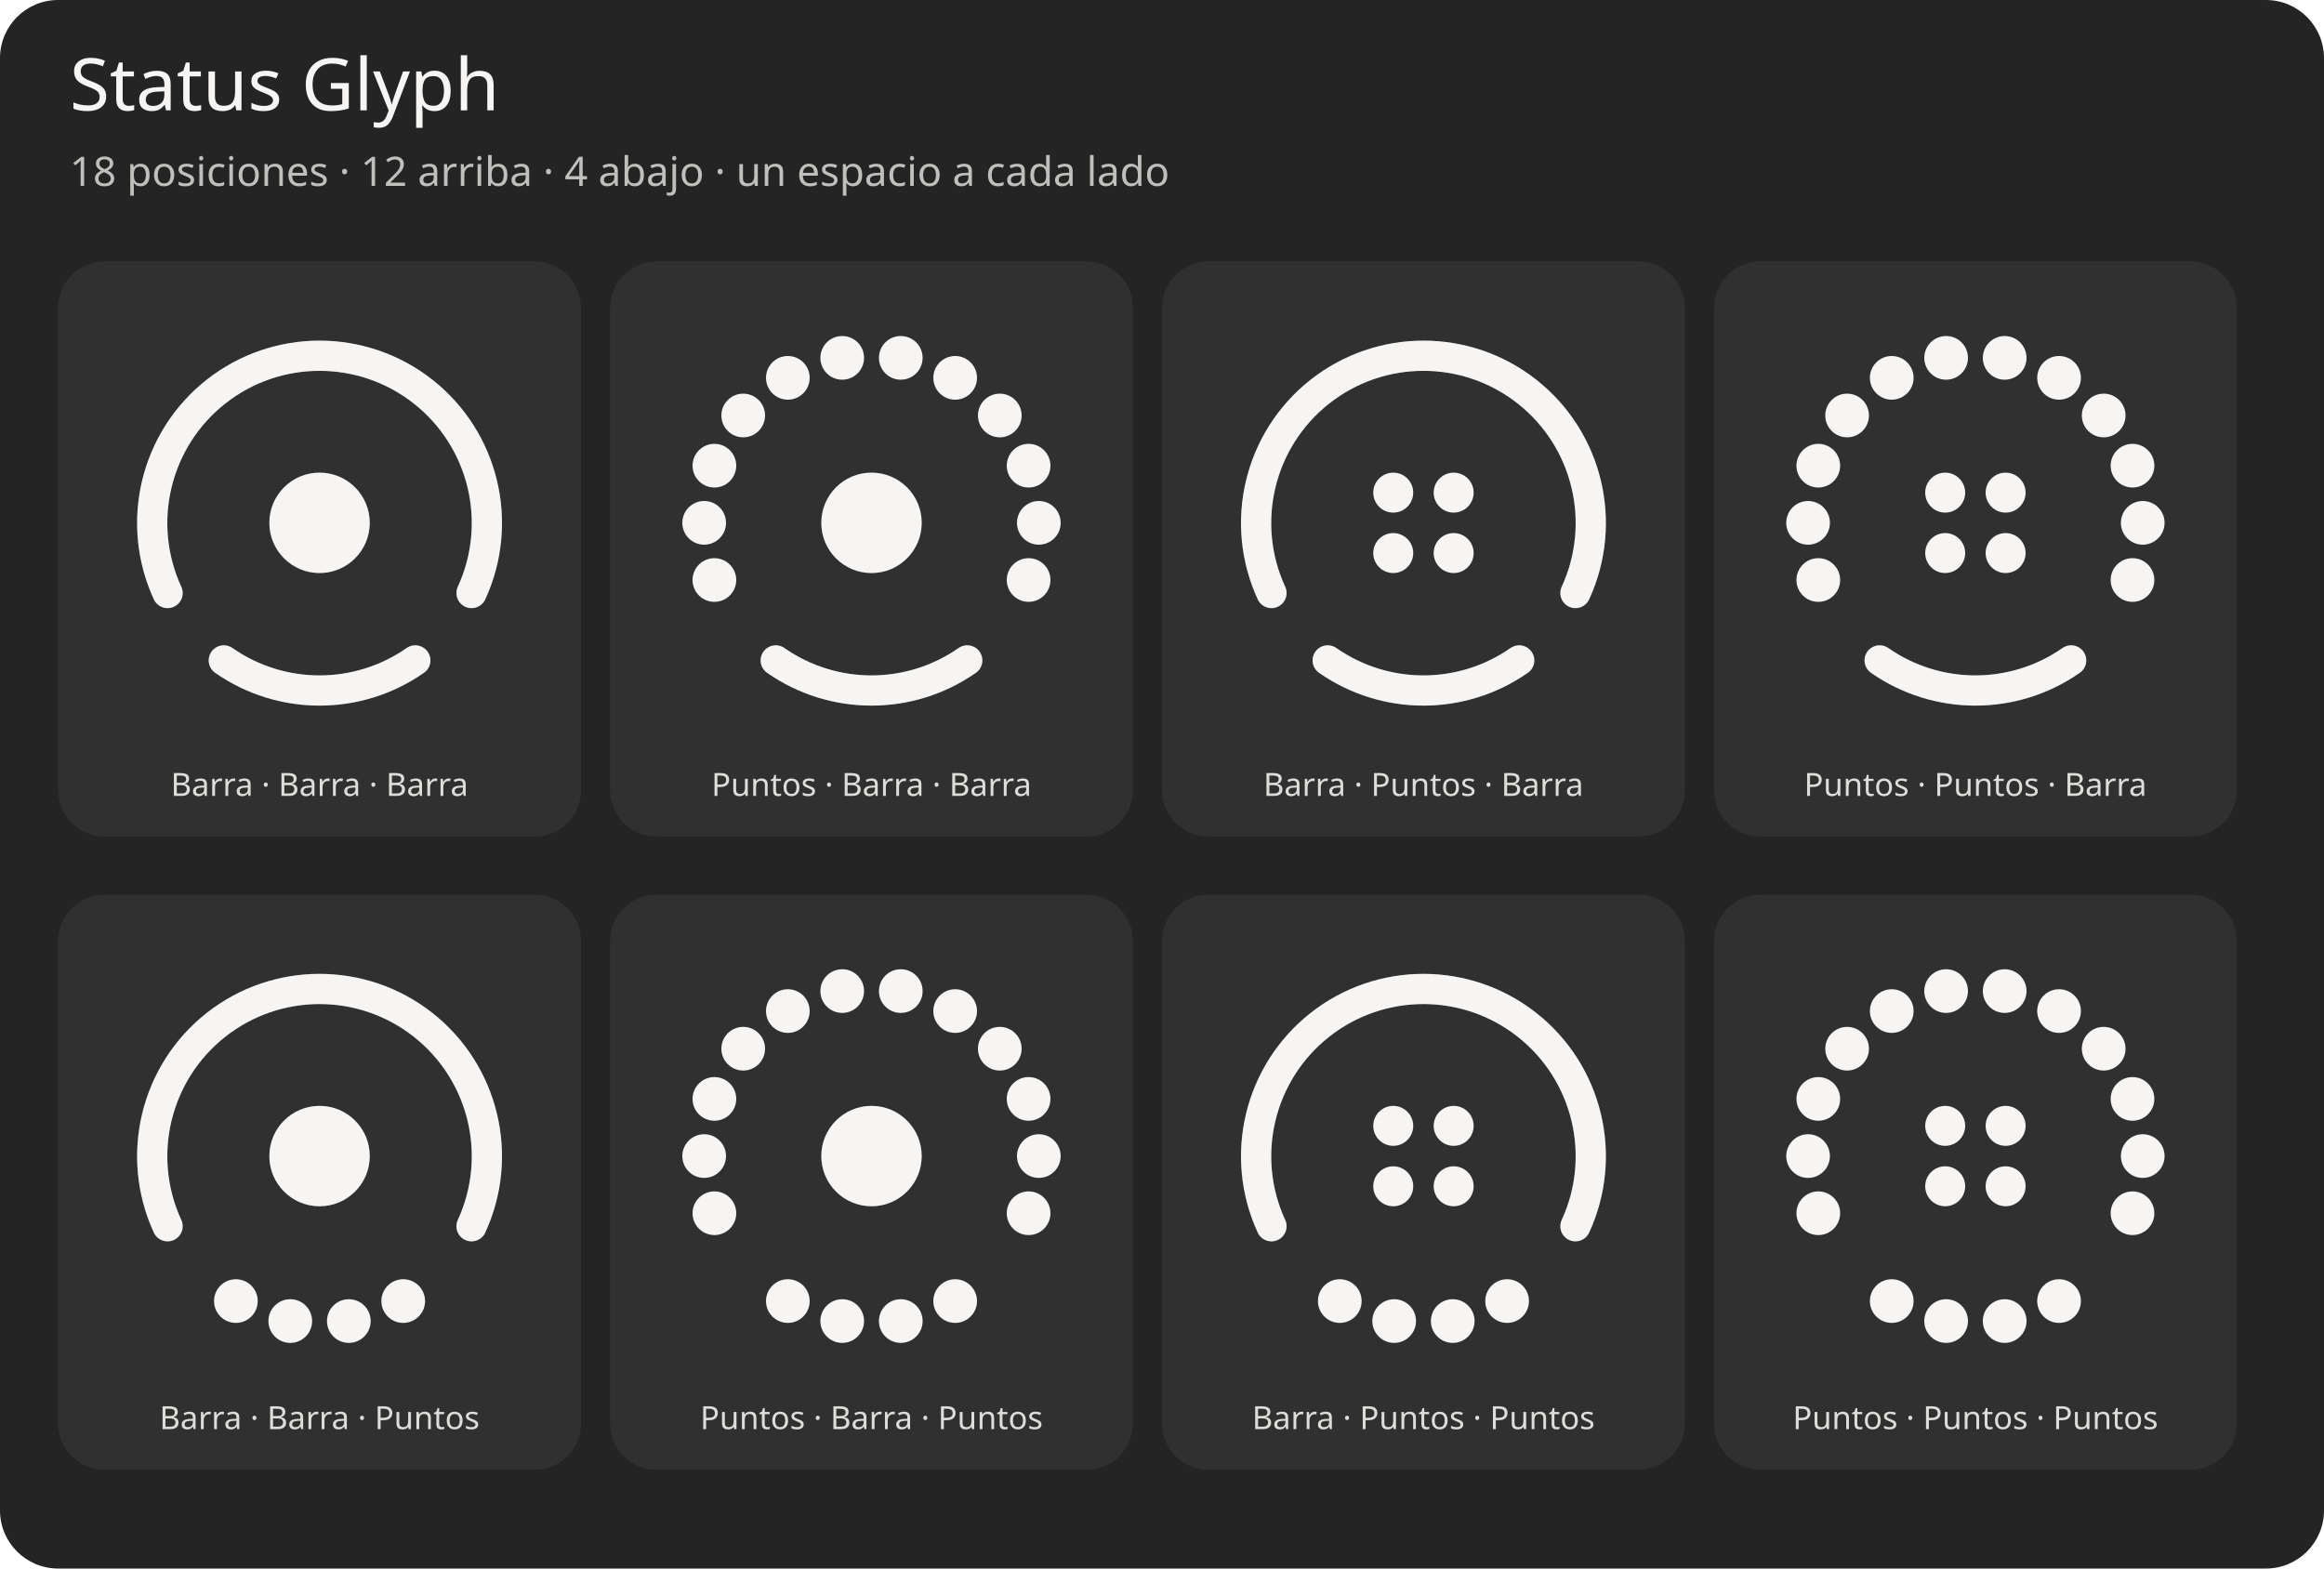
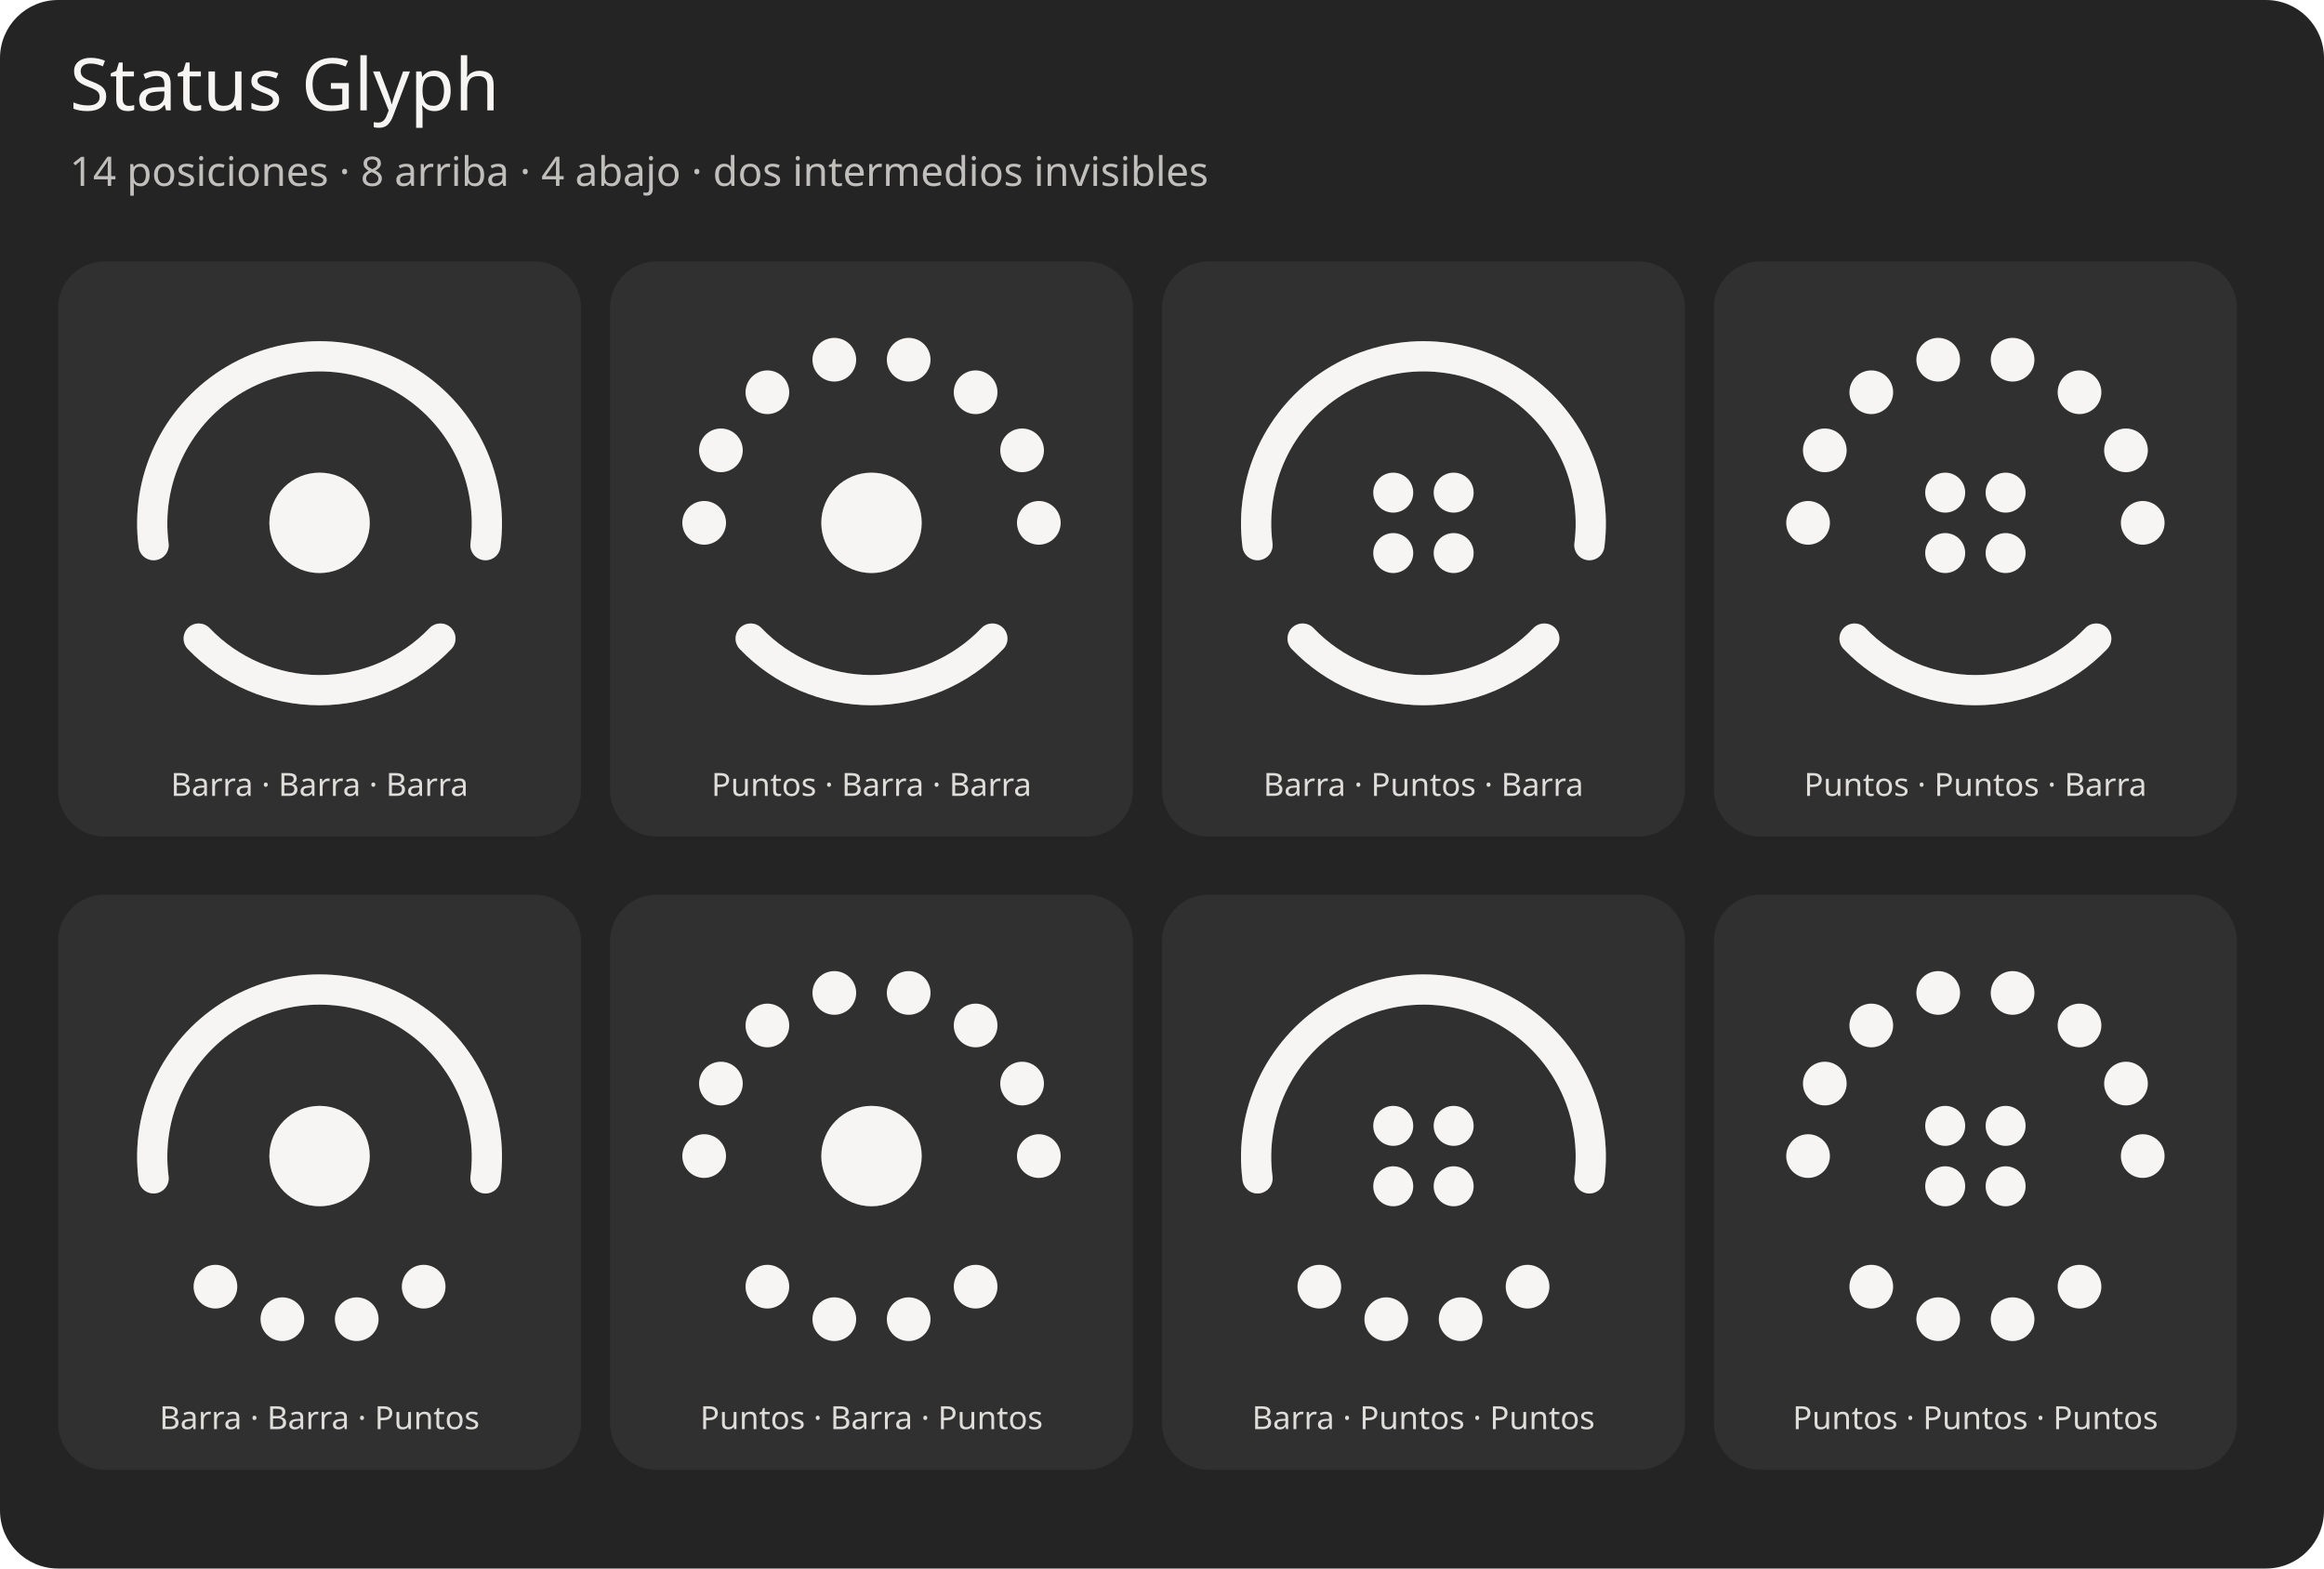
<svg xmlns="http://www.w3.org/2000/svg" width="800" height="540" viewBox="0 0 800 540">
  <rect width="800" height="540" rx="20" fill="#242424" />
  <g font-family="sans-serif">
    <text x="24" y="38" fill="#f6f5f4" font-size="25">Status Glyph</text>
-     <text x="24" y="64" fill="#c0bfbc" font-size="14">18 posiciones · 12 arriba · 4 abajo · un espacio a cada lado</text>
+     <text x="24" y="64" fill="#c0bfbc" font-size="14">14 posiciones · 8 arriba · 4 abajo · dos intermedios invisibles</text>
    <g transform="translate(20,90)">
      <rect width="180" height="198" rx="16" fill="#303030" />
      <g transform="translate(10,10) scale(160)">
-         <path d="M0.173,0.651 A0.36,0.36 0 1 1 0.827,0.651" opacity="0.25" fill="none" stroke="rgb(246,245,244)" stroke-width="0.065" stroke-linecap="round" />
-         <path d="M0.173,0.651 A0.36,0.36 0 1 1 0.827,0.651" opacity="1" fill="none" stroke="rgb(246,245,244)" stroke-width="0.065" stroke-linecap="round" />
+         <path d="M0.143,0.548 A0.36,0.36 0 1 1 0.857,0.548" opacity="0.25" fill="none" stroke="rgb(246,245,244)" stroke-width="0.065" stroke-linecap="round" />
+         <path d="M0.143,0.548 A0.36,0.36 0 1 1 0.857,0.548" opacity="1" fill="none" stroke="rgb(246,245,244)" stroke-width="0.065" stroke-linecap="round" />
        <path d="M0.608,0.5 A0.108,0.108 0 1 1 0.392,0.5 A0.108,0.108 0 1 1 0.608,0.5" opacity="0.25" fill="rgb(246,245,244)" />
        <path d="M0.5,0.5 L0.5,0.392 A0.108,0.108 0 1 1 0.5,0.608 A0.108,0.108 0 1 1 0.5,0.392 Z" opacity="1" fill="rgb(246,245,244)" />
-         <path d="M0.706,0.796 A0.36,0.36 0 0 1 0.294,0.796" opacity="0.25" fill="none" stroke="rgb(246,245,244)" stroke-width="0.065" stroke-linecap="round" />
-         <path d="M0.706,0.796 A0.36,0.36 0 0 1 0.294,0.796" opacity="1" fill="none" stroke="rgb(246,245,244)" stroke-width="0.065" stroke-linecap="round" />
+         <path d="M0.76,0.749 A0.36,0.36 0 0 1 0.24,0.749" opacity="0.25" fill="none" stroke="rgb(246,245,244)" stroke-width="0.065" stroke-linecap="round" />
+         <path d="M0.76,0.749 A0.36,0.36 0 0 1 0.24,0.749" opacity="1" fill="none" stroke="rgb(246,245,244)" stroke-width="0.065" stroke-linecap="round" />
      </g>
      <text x="90" y="184" text-anchor="middle" fill="#deddda" font-size="11">Barra · Barra · Barra</text>
    </g>
    <g transform="translate(210,90)">
      <rect width="180" height="198" rx="16" fill="#303030" />
      <g transform="translate(10,10) scale(160)">
-         <path d="M0.209,0.623 A0.047,0.047 0 1 1 0.115,0.623 A0.047,0.047 0 1 1 0.209,0.623" opacity="1" fill="rgb(246,245,244)" />
        <path d="M0.187,0.5 A0.047,0.047 0 1 1 0.093,0.5 A0.047,0.047 0 1 1 0.187,0.5" opacity="1" fill="rgb(246,245,244)" />
-         <path d="M0.209,0.377 A0.047,0.047 0 1 1 0.115,0.377 A0.047,0.047 0 1 1 0.209,0.377" opacity="1" fill="rgb(246,245,244)" />
-         <path d="M0.271,0.269 A0.047,0.047 0 1 1 0.177,0.269 A0.047,0.047 0 1 1 0.271,0.269" opacity="1" fill="rgb(246,245,244)" />
-         <path d="M0.367,0.188 A0.047,0.047 0 1 1 0.273,0.188 A0.047,0.047 0 1 1 0.367,0.188" opacity="1" fill="rgb(246,245,244)" />
-         <path d="M0.484,0.145 A0.047,0.047 0 1 1 0.39,0.145 A0.047,0.047 0 1 1 0.484,0.145" opacity="1" fill="rgb(246,245,244)" />
-         <path d="M0.61,0.145 A0.047,0.047 0 1 1 0.516,0.145 A0.047,0.047 0 1 1 0.61,0.145" opacity="1" fill="rgb(246,245,244)" />
-         <path d="M0.727,0.188 A0.047,0.047 0 1 1 0.633,0.188 A0.047,0.047 0 1 1 0.727,0.188" opacity="1" fill="rgb(246,245,244)" />
-         <path d="M0.823,0.269 A0.047,0.047 0 1 1 0.729,0.269 A0.047,0.047 0 1 1 0.823,0.269" opacity="1" fill="rgb(246,245,244)" />
-         <path d="M0.885,0.377 A0.047,0.047 0 1 1 0.791,0.377 A0.047,0.047 0 1 1 0.885,0.377" opacity="1" fill="rgb(246,245,244)" />
+         <path d="M0.223,0.344 A0.047,0.047 0 1 1 0.129,0.344 A0.047,0.047 0 1 1 0.223,0.344" opacity="1" fill="rgb(246,245,244)" />
+         <path d="M0.323,0.219 A0.047,0.047 0 1 1 0.229,0.219 A0.047,0.047 0 1 1 0.323,0.219" opacity="1" fill="rgb(246,245,244)" />
+         <path d="M0.467,0.149 A0.047,0.047 0 1 1 0.373,0.149 A0.047,0.047 0 1 1 0.467,0.149" opacity="1" fill="rgb(246,245,244)" />
+         <path d="M0.627,0.149 A0.047,0.047 0 1 1 0.533,0.149 A0.047,0.047 0 1 1 0.627,0.149" opacity="1" fill="rgb(246,245,244)" />
+         <path d="M0.771,0.219 A0.047,0.047 0 1 1 0.677,0.219 A0.047,0.047 0 1 1 0.771,0.219" opacity="1" fill="rgb(246,245,244)" />
+         <path d="M0.871,0.344 A0.047,0.047 0 1 1 0.777,0.344 A0.047,0.047 0 1 1 0.871,0.344" opacity="1" fill="rgb(246,245,244)" />
        <path d="M0.907,0.5 A0.047,0.047 0 1 1 0.813,0.5 A0.047,0.047 0 1 1 0.907,0.5" opacity="1" fill="rgb(246,245,244)" />
-         <path d="M0.885,0.623 A0.047,0.047 0 1 1 0.791,0.623 A0.047,0.047 0 1 1 0.885,0.623" opacity="1" fill="rgb(246,245,244)" />
        <path d="M0.608,0.5 A0.108,0.108 0 1 1 0.392,0.5 A0.108,0.108 0 1 1 0.608,0.5" opacity="0.25" fill="rgb(246,245,244)" />
        <path d="M0.5,0.5 L0.5,0.392 A0.108,0.108 0 1 1 0.5,0.608 A0.108,0.108 0 1 1 0.5,0.392 Z" opacity="1" fill="rgb(246,245,244)" />
-         <path d="M0.706,0.796 A0.36,0.36 0 0 1 0.294,0.796" opacity="0.25" fill="none" stroke="rgb(246,245,244)" stroke-width="0.065" stroke-linecap="round" />
-         <path d="M0.706,0.796 A0.36,0.36 0 0 1 0.294,0.796" opacity="1" fill="none" stroke="rgb(246,245,244)" stroke-width="0.065" stroke-linecap="round" />
+         <path d="M0.76,0.749 A0.36,0.36 0 0 1 0.24,0.749" opacity="0.25" fill="none" stroke="rgb(246,245,244)" stroke-width="0.065" stroke-linecap="round" />
+         <path d="M0.76,0.749 A0.36,0.36 0 0 1 0.24,0.749" opacity="1" fill="none" stroke="rgb(246,245,244)" stroke-width="0.065" stroke-linecap="round" />
      </g>
      <text x="90" y="184" text-anchor="middle" fill="#deddda" font-size="11">Puntos · Barra · Barra</text>
    </g>
    <g transform="translate(400,90)">
      <rect width="180" height="198" rx="16" fill="#303030" />
      <g transform="translate(10,10) scale(160)">
-         <path d="M0.173,0.651 A0.36,0.36 0 1 1 0.827,0.651" opacity="0.25" fill="none" stroke="rgb(246,245,244)" stroke-width="0.065" stroke-linecap="round" />
-         <path d="M0.173,0.651 A0.36,0.36 0 1 1 0.827,0.651" opacity="1" fill="none" stroke="rgb(246,245,244)" stroke-width="0.065" stroke-linecap="round" />
+         <path d="M0.143,0.548 A0.36,0.36 0 1 1 0.857,0.548" opacity="0.25" fill="none" stroke="rgb(246,245,244)" stroke-width="0.065" stroke-linecap="round" />
+         <path d="M0.143,0.548 A0.36,0.36 0 1 1 0.857,0.548" opacity="1" fill="none" stroke="rgb(246,245,244)" stroke-width="0.065" stroke-linecap="round" />
        <path d="M0.478,0.435 A0.043,0.043 0 1 1 0.392,0.435 A0.043,0.043 0 1 1 0.478,0.435" opacity="1" fill="rgb(246,245,244)" />
        <path d="M0.608,0.435 A0.043,0.043 0 1 1 0.522,0.435 A0.043,0.043 0 1 1 0.608,0.435" opacity="1" fill="rgb(246,245,244)" />
        <path d="M0.478,0.565 A0.043,0.043 0 1 1 0.392,0.565 A0.043,0.043 0 1 1 0.478,0.565" opacity="1" fill="rgb(246,245,244)" />
        <path d="M0.608,0.565 A0.043,0.043 0 1 1 0.522,0.565 A0.043,0.043 0 1 1 0.608,0.565" opacity="1" fill="rgb(246,245,244)" />
-         <path d="M0.706,0.796 A0.36,0.36 0 0 1 0.294,0.796" opacity="0.25" fill="none" stroke="rgb(246,245,244)" stroke-width="0.065" stroke-linecap="round" />
-         <path d="M0.706,0.796 A0.36,0.36 0 0 1 0.294,0.796" opacity="1" fill="none" stroke="rgb(246,245,244)" stroke-width="0.065" stroke-linecap="round" />
+         <path d="M0.76,0.749 A0.36,0.36 0 0 1 0.24,0.749" opacity="0.25" fill="none" stroke="rgb(246,245,244)" stroke-width="0.065" stroke-linecap="round" />
+         <path d="M0.76,0.749 A0.36,0.36 0 0 1 0.24,0.749" opacity="1" fill="none" stroke="rgb(246,245,244)" stroke-width="0.065" stroke-linecap="round" />
      </g>
      <text x="90" y="184" text-anchor="middle" fill="#deddda" font-size="11">Barra · Puntos · Barra</text>
    </g>
    <g transform="translate(590,90)">
      <rect width="180" height="198" rx="16" fill="#303030" />
      <g transform="translate(10,10) scale(160)">
-         <path d="M0.209,0.623 A0.047,0.047 0 1 1 0.115,0.623 A0.047,0.047 0 1 1 0.209,0.623" opacity="1" fill="rgb(246,245,244)" />
        <path d="M0.187,0.5 A0.047,0.047 0 1 1 0.093,0.5 A0.047,0.047 0 1 1 0.187,0.5" opacity="1" fill="rgb(246,245,244)" />
-         <path d="M0.209,0.377 A0.047,0.047 0 1 1 0.115,0.377 A0.047,0.047 0 1 1 0.209,0.377" opacity="1" fill="rgb(246,245,244)" />
-         <path d="M0.271,0.269 A0.047,0.047 0 1 1 0.177,0.269 A0.047,0.047 0 1 1 0.271,0.269" opacity="1" fill="rgb(246,245,244)" />
-         <path d="M0.367,0.188 A0.047,0.047 0 1 1 0.273,0.188 A0.047,0.047 0 1 1 0.367,0.188" opacity="1" fill="rgb(246,245,244)" />
-         <path d="M0.484,0.145 A0.047,0.047 0 1 1 0.39,0.145 A0.047,0.047 0 1 1 0.484,0.145" opacity="1" fill="rgb(246,245,244)" />
-         <path d="M0.61,0.145 A0.047,0.047 0 1 1 0.516,0.145 A0.047,0.047 0 1 1 0.61,0.145" opacity="1" fill="rgb(246,245,244)" />
-         <path d="M0.727,0.188 A0.047,0.047 0 1 1 0.633,0.188 A0.047,0.047 0 1 1 0.727,0.188" opacity="1" fill="rgb(246,245,244)" />
-         <path d="M0.823,0.269 A0.047,0.047 0 1 1 0.729,0.269 A0.047,0.047 0 1 1 0.823,0.269" opacity="1" fill="rgb(246,245,244)" />
-         <path d="M0.885,0.377 A0.047,0.047 0 1 1 0.791,0.377 A0.047,0.047 0 1 1 0.885,0.377" opacity="1" fill="rgb(246,245,244)" />
+         <path d="M0.223,0.344 A0.047,0.047 0 1 1 0.129,0.344 A0.047,0.047 0 1 1 0.223,0.344" opacity="1" fill="rgb(246,245,244)" />
+         <path d="M0.323,0.219 A0.047,0.047 0 1 1 0.229,0.219 A0.047,0.047 0 1 1 0.323,0.219" opacity="1" fill="rgb(246,245,244)" />
+         <path d="M0.467,0.149 A0.047,0.047 0 1 1 0.373,0.149 A0.047,0.047 0 1 1 0.467,0.149" opacity="1" fill="rgb(246,245,244)" />
+         <path d="M0.627,0.149 A0.047,0.047 0 1 1 0.533,0.149 A0.047,0.047 0 1 1 0.627,0.149" opacity="1" fill="rgb(246,245,244)" />
+         <path d="M0.771,0.219 A0.047,0.047 0 1 1 0.677,0.219 A0.047,0.047 0 1 1 0.771,0.219" opacity="1" fill="rgb(246,245,244)" />
+         <path d="M0.871,0.344 A0.047,0.047 0 1 1 0.777,0.344 A0.047,0.047 0 1 1 0.871,0.344" opacity="1" fill="rgb(246,245,244)" />
        <path d="M0.907,0.5 A0.047,0.047 0 1 1 0.813,0.5 A0.047,0.047 0 1 1 0.907,0.5" opacity="1" fill="rgb(246,245,244)" />
-         <path d="M0.885,0.623 A0.047,0.047 0 1 1 0.791,0.623 A0.047,0.047 0 1 1 0.885,0.623" opacity="1" fill="rgb(246,245,244)" />
        <path d="M0.478,0.435 A0.043,0.043 0 1 1 0.392,0.435 A0.043,0.043 0 1 1 0.478,0.435" opacity="1" fill="rgb(246,245,244)" />
        <path d="M0.608,0.435 A0.043,0.043 0 1 1 0.522,0.435 A0.043,0.043 0 1 1 0.608,0.435" opacity="1" fill="rgb(246,245,244)" />
        <path d="M0.478,0.565 A0.043,0.043 0 1 1 0.392,0.565 A0.043,0.043 0 1 1 0.478,0.565" opacity="1" fill="rgb(246,245,244)" />
        <path d="M0.608,0.565 A0.043,0.043 0 1 1 0.522,0.565 A0.043,0.043 0 1 1 0.608,0.565" opacity="1" fill="rgb(246,245,244)" />
-         <path d="M0.706,0.796 A0.36,0.36 0 0 1 0.294,0.796" opacity="0.25" fill="none" stroke="rgb(246,245,244)" stroke-width="0.065" stroke-linecap="round" />
-         <path d="M0.706,0.796 A0.36,0.36 0 0 1 0.294,0.796" opacity="1" fill="none" stroke="rgb(246,245,244)" stroke-width="0.065" stroke-linecap="round" />
+         <path d="M0.76,0.749 A0.36,0.36 0 0 1 0.24,0.749" opacity="0.25" fill="none" stroke="rgb(246,245,244)" stroke-width="0.065" stroke-linecap="round" />
+         <path d="M0.76,0.749 A0.36,0.36 0 0 1 0.24,0.749" opacity="1" fill="none" stroke="rgb(246,245,244)" stroke-width="0.065" stroke-linecap="round" />
      </g>
      <text x="90" y="184" text-anchor="middle" fill="#deddda" font-size="11">Puntos · Puntos · Barra</text>
    </g>
    <g transform="translate(20,308)">
      <rect width="180" height="198" rx="16" fill="#303030" />
      <g transform="translate(10,10) scale(160)">
-         <path d="M0.173,0.651 A0.36,0.36 0 1 1 0.827,0.651" opacity="0.25" fill="none" stroke="rgb(246,245,244)" stroke-width="0.065" stroke-linecap="round" />
-         <path d="M0.173,0.651 A0.36,0.36 0 1 1 0.827,0.651" opacity="1" fill="none" stroke="rgb(246,245,244)" stroke-width="0.065" stroke-linecap="round" />
+         <path d="M0.143,0.548 A0.36,0.36 0 1 1 0.857,0.548" opacity="0.25" fill="none" stroke="rgb(246,245,244)" stroke-width="0.065" stroke-linecap="round" />
+         <path d="M0.143,0.548 A0.36,0.36 0 1 1 0.857,0.548" opacity="1" fill="none" stroke="rgb(246,245,244)" stroke-width="0.065" stroke-linecap="round" />
        <path d="M0.608,0.5 A0.108,0.108 0 1 1 0.392,0.5 A0.108,0.108 0 1 1 0.608,0.5" opacity="0.25" fill="rgb(246,245,244)" />
        <path d="M0.5,0.5 L0.5,0.392 A0.108,0.108 0 1 1 0.5,0.608 A0.108,0.108 0 1 1 0.5,0.392 Z" opacity="1" fill="rgb(246,245,244)" />
-         <path d="M0.727,0.812 A0.047,0.047 0 1 1 0.633,0.812 A0.047,0.047 0 1 1 0.727,0.812" opacity="1" fill="rgb(246,245,244)" />
-         <path d="M0.61,0.855 A0.047,0.047 0 1 1 0.516,0.855 A0.047,0.047 0 1 1 0.61,0.855" opacity="1" fill="rgb(246,245,244)" />
-         <path d="M0.484,0.855 A0.047,0.047 0 1 1 0.39,0.855 A0.047,0.047 0 1 1 0.484,0.855" opacity="1" fill="rgb(246,245,244)" />
-         <path d="M0.367,0.812 A0.047,0.047 0 1 1 0.273,0.812 A0.047,0.047 0 1 1 0.367,0.812" opacity="1" fill="rgb(246,245,244)" />
+         <path d="M0.771,0.781 A0.047,0.047 0 1 1 0.677,0.781 A0.047,0.047 0 1 1 0.771,0.781" opacity="1" fill="rgb(246,245,244)" />
+         <path d="M0.627,0.851 A0.047,0.047 0 1 1 0.533,0.851 A0.047,0.047 0 1 1 0.627,0.851" opacity="1" fill="rgb(246,245,244)" />
+         <path d="M0.467,0.851 A0.047,0.047 0 1 1 0.373,0.851 A0.047,0.047 0 1 1 0.467,0.851" opacity="1" fill="rgb(246,245,244)" />
+         <path d="M0.323,0.781 A0.047,0.047 0 1 1 0.229,0.781 A0.047,0.047 0 1 1 0.323,0.781" opacity="1" fill="rgb(246,245,244)" />
      </g>
      <text x="90" y="184" text-anchor="middle" fill="#deddda" font-size="11">Barra · Barra · Puntos</text>
    </g>
    <g transform="translate(210,308)">
      <rect width="180" height="198" rx="16" fill="#303030" />
      <g transform="translate(10,10) scale(160)">
-         <path d="M0.209,0.623 A0.047,0.047 0 1 1 0.115,0.623 A0.047,0.047 0 1 1 0.209,0.623" opacity="1" fill="rgb(246,245,244)" />
        <path d="M0.187,0.5 A0.047,0.047 0 1 1 0.093,0.5 A0.047,0.047 0 1 1 0.187,0.5" opacity="1" fill="rgb(246,245,244)" />
-         <path d="M0.209,0.377 A0.047,0.047 0 1 1 0.115,0.377 A0.047,0.047 0 1 1 0.209,0.377" opacity="1" fill="rgb(246,245,244)" />
-         <path d="M0.271,0.269 A0.047,0.047 0 1 1 0.177,0.269 A0.047,0.047 0 1 1 0.271,0.269" opacity="1" fill="rgb(246,245,244)" />
-         <path d="M0.367,0.188 A0.047,0.047 0 1 1 0.273,0.188 A0.047,0.047 0 1 1 0.367,0.188" opacity="1" fill="rgb(246,245,244)" />
-         <path d="M0.484,0.145 A0.047,0.047 0 1 1 0.39,0.145 A0.047,0.047 0 1 1 0.484,0.145" opacity="1" fill="rgb(246,245,244)" />
-         <path d="M0.61,0.145 A0.047,0.047 0 1 1 0.516,0.145 A0.047,0.047 0 1 1 0.61,0.145" opacity="1" fill="rgb(246,245,244)" />
-         <path d="M0.727,0.188 A0.047,0.047 0 1 1 0.633,0.188 A0.047,0.047 0 1 1 0.727,0.188" opacity="1" fill="rgb(246,245,244)" />
-         <path d="M0.823,0.269 A0.047,0.047 0 1 1 0.729,0.269 A0.047,0.047 0 1 1 0.823,0.269" opacity="1" fill="rgb(246,245,244)" />
-         <path d="M0.885,0.377 A0.047,0.047 0 1 1 0.791,0.377 A0.047,0.047 0 1 1 0.885,0.377" opacity="1" fill="rgb(246,245,244)" />
+         <path d="M0.223,0.344 A0.047,0.047 0 1 1 0.129,0.344 A0.047,0.047 0 1 1 0.223,0.344" opacity="1" fill="rgb(246,245,244)" />
+         <path d="M0.323,0.219 A0.047,0.047 0 1 1 0.229,0.219 A0.047,0.047 0 1 1 0.323,0.219" opacity="1" fill="rgb(246,245,244)" />
+         <path d="M0.467,0.149 A0.047,0.047 0 1 1 0.373,0.149 A0.047,0.047 0 1 1 0.467,0.149" opacity="1" fill="rgb(246,245,244)" />
+         <path d="M0.627,0.149 A0.047,0.047 0 1 1 0.533,0.149 A0.047,0.047 0 1 1 0.627,0.149" opacity="1" fill="rgb(246,245,244)" />
+         <path d="M0.771,0.219 A0.047,0.047 0 1 1 0.677,0.219 A0.047,0.047 0 1 1 0.771,0.219" opacity="1" fill="rgb(246,245,244)" />
+         <path d="M0.871,0.344 A0.047,0.047 0 1 1 0.777,0.344 A0.047,0.047 0 1 1 0.871,0.344" opacity="1" fill="rgb(246,245,244)" />
        <path d="M0.907,0.5 A0.047,0.047 0 1 1 0.813,0.5 A0.047,0.047 0 1 1 0.907,0.5" opacity="1" fill="rgb(246,245,244)" />
-         <path d="M0.885,0.623 A0.047,0.047 0 1 1 0.791,0.623 A0.047,0.047 0 1 1 0.885,0.623" opacity="1" fill="rgb(246,245,244)" />
        <path d="M0.608,0.5 A0.108,0.108 0 1 1 0.392,0.5 A0.108,0.108 0 1 1 0.608,0.5" opacity="0.25" fill="rgb(246,245,244)" />
        <path d="M0.5,0.5 L0.5,0.392 A0.108,0.108 0 1 1 0.5,0.608 A0.108,0.108 0 1 1 0.5,0.392 Z" opacity="1" fill="rgb(246,245,244)" />
-         <path d="M0.727,0.812 A0.047,0.047 0 1 1 0.633,0.812 A0.047,0.047 0 1 1 0.727,0.812" opacity="1" fill="rgb(246,245,244)" />
-         <path d="M0.61,0.855 A0.047,0.047 0 1 1 0.516,0.855 A0.047,0.047 0 1 1 0.61,0.855" opacity="1" fill="rgb(246,245,244)" />
-         <path d="M0.484,0.855 A0.047,0.047 0 1 1 0.39,0.855 A0.047,0.047 0 1 1 0.484,0.855" opacity="1" fill="rgb(246,245,244)" />
-         <path d="M0.367,0.812 A0.047,0.047 0 1 1 0.273,0.812 A0.047,0.047 0 1 1 0.367,0.812" opacity="1" fill="rgb(246,245,244)" />
+         <path d="M0.771,0.781 A0.047,0.047 0 1 1 0.677,0.781 A0.047,0.047 0 1 1 0.771,0.781" opacity="1" fill="rgb(246,245,244)" />
+         <path d="M0.627,0.851 A0.047,0.047 0 1 1 0.533,0.851 A0.047,0.047 0 1 1 0.627,0.851" opacity="1" fill="rgb(246,245,244)" />
+         <path d="M0.467,0.851 A0.047,0.047 0 1 1 0.373,0.851 A0.047,0.047 0 1 1 0.467,0.851" opacity="1" fill="rgb(246,245,244)" />
+         <path d="M0.323,0.781 A0.047,0.047 0 1 1 0.229,0.781 A0.047,0.047 0 1 1 0.323,0.781" opacity="1" fill="rgb(246,245,244)" />
      </g>
      <text x="90" y="184" text-anchor="middle" fill="#deddda" font-size="11">Puntos · Barra · Puntos</text>
    </g>
    <g transform="translate(400,308)">
      <rect width="180" height="198" rx="16" fill="#303030" />
      <g transform="translate(10,10) scale(160)">
-         <path d="M0.173,0.651 A0.36,0.36 0 1 1 0.827,0.651" opacity="0.25" fill="none" stroke="rgb(246,245,244)" stroke-width="0.065" stroke-linecap="round" />
-         <path d="M0.173,0.651 A0.36,0.36 0 1 1 0.827,0.651" opacity="1" fill="none" stroke="rgb(246,245,244)" stroke-width="0.065" stroke-linecap="round" />
+         <path d="M0.143,0.548 A0.36,0.36 0 1 1 0.857,0.548" opacity="0.25" fill="none" stroke="rgb(246,245,244)" stroke-width="0.065" stroke-linecap="round" />
+         <path d="M0.143,0.548 A0.36,0.36 0 1 1 0.857,0.548" opacity="1" fill="none" stroke="rgb(246,245,244)" stroke-width="0.065" stroke-linecap="round" />
        <path d="M0.478,0.435 A0.043,0.043 0 1 1 0.392,0.435 A0.043,0.043 0 1 1 0.478,0.435" opacity="1" fill="rgb(246,245,244)" />
        <path d="M0.608,0.435 A0.043,0.043 0 1 1 0.522,0.435 A0.043,0.043 0 1 1 0.608,0.435" opacity="1" fill="rgb(246,245,244)" />
        <path d="M0.478,0.565 A0.043,0.043 0 1 1 0.392,0.565 A0.043,0.043 0 1 1 0.478,0.565" opacity="1" fill="rgb(246,245,244)" />
        <path d="M0.608,0.565 A0.043,0.043 0 1 1 0.522,0.565 A0.043,0.043 0 1 1 0.608,0.565" opacity="1" fill="rgb(246,245,244)" />
-         <path d="M0.727,0.812 A0.047,0.047 0 1 1 0.633,0.812 A0.047,0.047 0 1 1 0.727,0.812" opacity="1" fill="rgb(246,245,244)" />
-         <path d="M0.61,0.855 A0.047,0.047 0 1 1 0.516,0.855 A0.047,0.047 0 1 1 0.61,0.855" opacity="1" fill="rgb(246,245,244)" />
-         <path d="M0.484,0.855 A0.047,0.047 0 1 1 0.39,0.855 A0.047,0.047 0 1 1 0.484,0.855" opacity="1" fill="rgb(246,245,244)" />
-         <path d="M0.367,0.812 A0.047,0.047 0 1 1 0.273,0.812 A0.047,0.047 0 1 1 0.367,0.812" opacity="1" fill="rgb(246,245,244)" />
+         <path d="M0.771,0.781 A0.047,0.047 0 1 1 0.677,0.781 A0.047,0.047 0 1 1 0.771,0.781" opacity="1" fill="rgb(246,245,244)" />
+         <path d="M0.627,0.851 A0.047,0.047 0 1 1 0.533,0.851 A0.047,0.047 0 1 1 0.627,0.851" opacity="1" fill="rgb(246,245,244)" />
+         <path d="M0.467,0.851 A0.047,0.047 0 1 1 0.373,0.851 A0.047,0.047 0 1 1 0.467,0.851" opacity="1" fill="rgb(246,245,244)" />
+         <path d="M0.323,0.781 A0.047,0.047 0 1 1 0.229,0.781 A0.047,0.047 0 1 1 0.323,0.781" opacity="1" fill="rgb(246,245,244)" />
      </g>
      <text x="90" y="184" text-anchor="middle" fill="#deddda" font-size="11">Barra · Puntos · Puntos</text>
    </g>
    <g transform="translate(590,308)">
      <rect width="180" height="198" rx="16" fill="#303030" />
      <g transform="translate(10,10) scale(160)">
-         <path d="M0.209,0.623 A0.047,0.047 0 1 1 0.115,0.623 A0.047,0.047 0 1 1 0.209,0.623" opacity="1" fill="rgb(246,245,244)" />
        <path d="M0.187,0.5 A0.047,0.047 0 1 1 0.093,0.5 A0.047,0.047 0 1 1 0.187,0.5" opacity="1" fill="rgb(246,245,244)" />
-         <path d="M0.209,0.377 A0.047,0.047 0 1 1 0.115,0.377 A0.047,0.047 0 1 1 0.209,0.377" opacity="1" fill="rgb(246,245,244)" />
-         <path d="M0.271,0.269 A0.047,0.047 0 1 1 0.177,0.269 A0.047,0.047 0 1 1 0.271,0.269" opacity="1" fill="rgb(246,245,244)" />
-         <path d="M0.367,0.188 A0.047,0.047 0 1 1 0.273,0.188 A0.047,0.047 0 1 1 0.367,0.188" opacity="1" fill="rgb(246,245,244)" />
-         <path d="M0.484,0.145 A0.047,0.047 0 1 1 0.39,0.145 A0.047,0.047 0 1 1 0.484,0.145" opacity="1" fill="rgb(246,245,244)" />
-         <path d="M0.61,0.145 A0.047,0.047 0 1 1 0.516,0.145 A0.047,0.047 0 1 1 0.61,0.145" opacity="1" fill="rgb(246,245,244)" />
-         <path d="M0.727,0.188 A0.047,0.047 0 1 1 0.633,0.188 A0.047,0.047 0 1 1 0.727,0.188" opacity="1" fill="rgb(246,245,244)" />
-         <path d="M0.823,0.269 A0.047,0.047 0 1 1 0.729,0.269 A0.047,0.047 0 1 1 0.823,0.269" opacity="1" fill="rgb(246,245,244)" />
-         <path d="M0.885,0.377 A0.047,0.047 0 1 1 0.791,0.377 A0.047,0.047 0 1 1 0.885,0.377" opacity="1" fill="rgb(246,245,244)" />
+         <path d="M0.223,0.344 A0.047,0.047 0 1 1 0.129,0.344 A0.047,0.047 0 1 1 0.223,0.344" opacity="1" fill="rgb(246,245,244)" />
+         <path d="M0.323,0.219 A0.047,0.047 0 1 1 0.229,0.219 A0.047,0.047 0 1 1 0.323,0.219" opacity="1" fill="rgb(246,245,244)" />
+         <path d="M0.467,0.149 A0.047,0.047 0 1 1 0.373,0.149 A0.047,0.047 0 1 1 0.467,0.149" opacity="1" fill="rgb(246,245,244)" />
+         <path d="M0.627,0.149 A0.047,0.047 0 1 1 0.533,0.149 A0.047,0.047 0 1 1 0.627,0.149" opacity="1" fill="rgb(246,245,244)" />
+         <path d="M0.771,0.219 A0.047,0.047 0 1 1 0.677,0.219 A0.047,0.047 0 1 1 0.771,0.219" opacity="1" fill="rgb(246,245,244)" />
+         <path d="M0.871,0.344 A0.047,0.047 0 1 1 0.777,0.344 A0.047,0.047 0 1 1 0.871,0.344" opacity="1" fill="rgb(246,245,244)" />
        <path d="M0.907,0.5 A0.047,0.047 0 1 1 0.813,0.5 A0.047,0.047 0 1 1 0.907,0.5" opacity="1" fill="rgb(246,245,244)" />
-         <path d="M0.885,0.623 A0.047,0.047 0 1 1 0.791,0.623 A0.047,0.047 0 1 1 0.885,0.623" opacity="1" fill="rgb(246,245,244)" />
        <path d="M0.478,0.435 A0.043,0.043 0 1 1 0.392,0.435 A0.043,0.043 0 1 1 0.478,0.435" opacity="1" fill="rgb(246,245,244)" />
        <path d="M0.608,0.435 A0.043,0.043 0 1 1 0.522,0.435 A0.043,0.043 0 1 1 0.608,0.435" opacity="1" fill="rgb(246,245,244)" />
        <path d="M0.478,0.565 A0.043,0.043 0 1 1 0.392,0.565 A0.043,0.043 0 1 1 0.478,0.565" opacity="1" fill="rgb(246,245,244)" />
        <path d="M0.608,0.565 A0.043,0.043 0 1 1 0.522,0.565 A0.043,0.043 0 1 1 0.608,0.565" opacity="1" fill="rgb(246,245,244)" />
-         <path d="M0.727,0.812 A0.047,0.047 0 1 1 0.633,0.812 A0.047,0.047 0 1 1 0.727,0.812" opacity="1" fill="rgb(246,245,244)" />
-         <path d="M0.61,0.855 A0.047,0.047 0 1 1 0.516,0.855 A0.047,0.047 0 1 1 0.61,0.855" opacity="1" fill="rgb(246,245,244)" />
-         <path d="M0.484,0.855 A0.047,0.047 0 1 1 0.39,0.855 A0.047,0.047 0 1 1 0.484,0.855" opacity="1" fill="rgb(246,245,244)" />
-         <path d="M0.367,0.812 A0.047,0.047 0 1 1 0.273,0.812 A0.047,0.047 0 1 1 0.367,0.812" opacity="1" fill="rgb(246,245,244)" />
+         <path d="M0.771,0.781 A0.047,0.047 0 1 1 0.677,0.781 A0.047,0.047 0 1 1 0.771,0.781" opacity="1" fill="rgb(246,245,244)" />
+         <path d="M0.627,0.851 A0.047,0.047 0 1 1 0.533,0.851 A0.047,0.047 0 1 1 0.627,0.851" opacity="1" fill="rgb(246,245,244)" />
+         <path d="M0.467,0.851 A0.047,0.047 0 1 1 0.373,0.851 A0.047,0.047 0 1 1 0.467,0.851" opacity="1" fill="rgb(246,245,244)" />
+         <path d="M0.323,0.781 A0.047,0.047 0 1 1 0.229,0.781 A0.047,0.047 0 1 1 0.323,0.781" opacity="1" fill="rgb(246,245,244)" />
      </g>
      <text x="90" y="184" text-anchor="middle" fill="#deddda" font-size="11">Puntos · Puntos · Puntos</text>
    </g>
  </g>
</svg>
